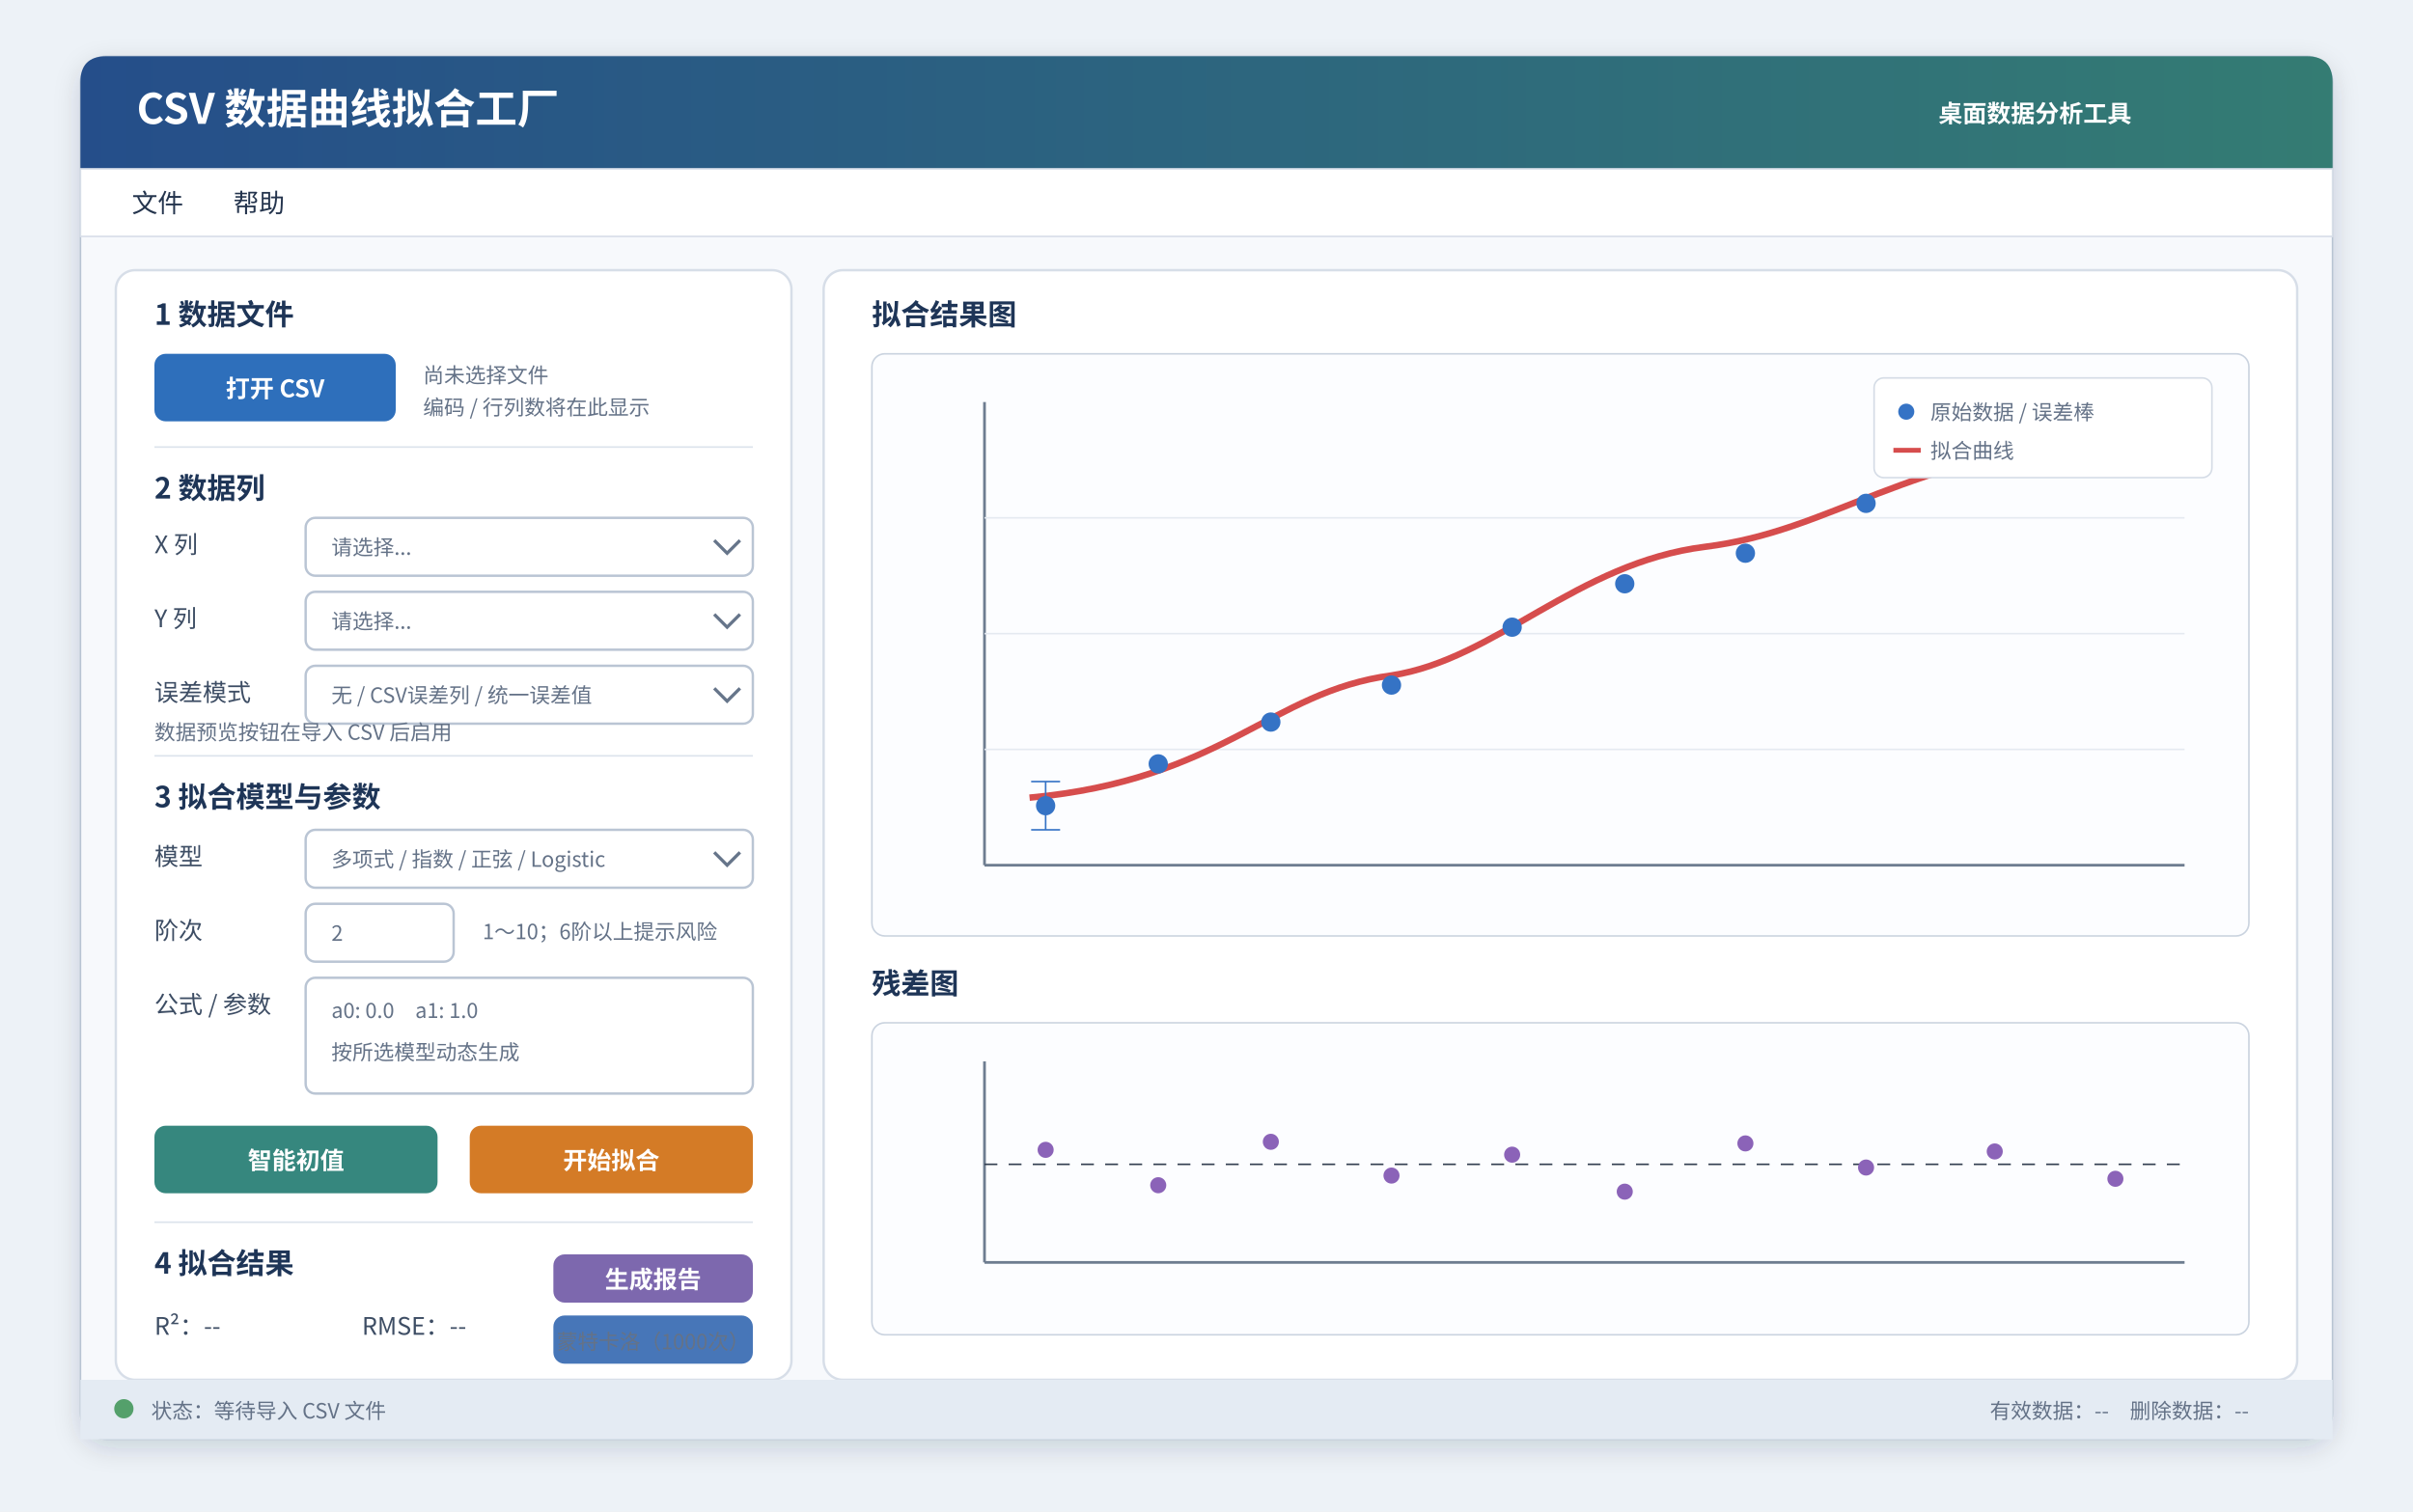
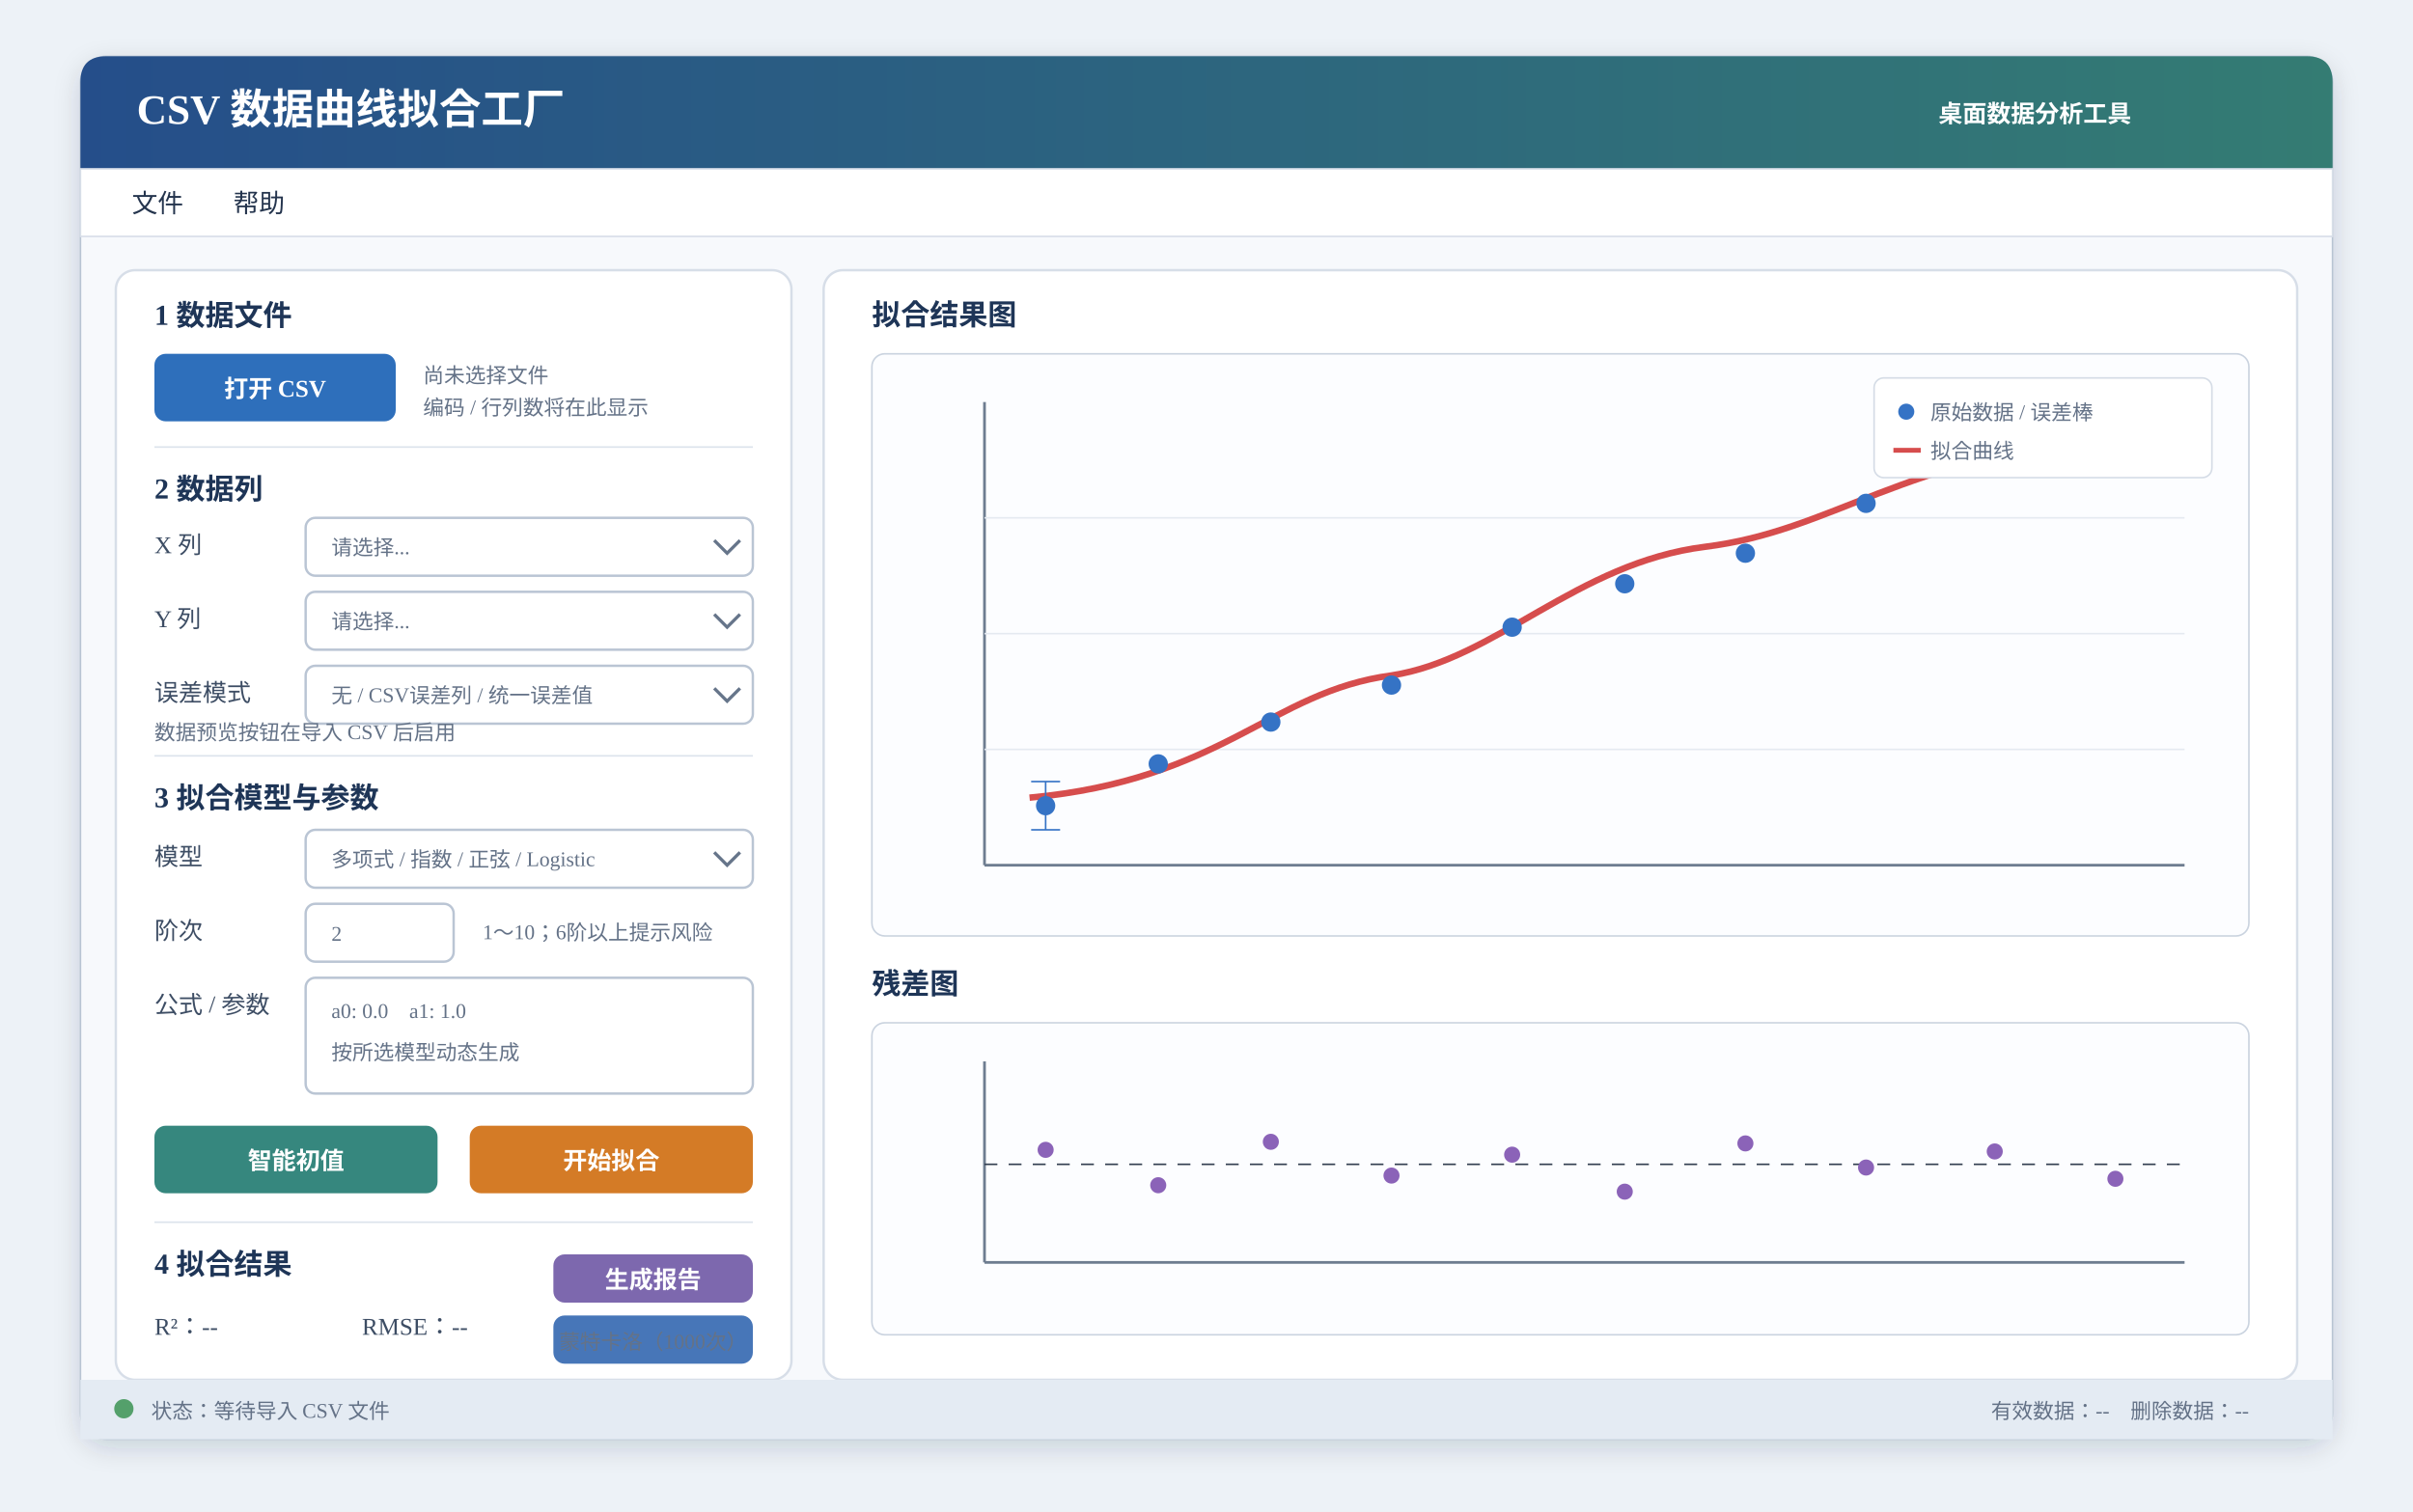
<svg xmlns="http://www.w3.org/2000/svg" width="1500" height="940" viewBox="0 0 1500 940">
  <defs>
    <linearGradient id="header" x1="0" y1="0" x2="1" y2="0">
      <stop offset="0" stop-color="#254e8a" />
      <stop offset="1" stop-color="#347c73" />
    </linearGradient>
    <filter id="shadow" x="-20%" y="-20%" width="140%" height="140%">
      <feDropShadow dx="0" dy="5" stdDeviation="8" flood-color="#1b2940" flood-opacity="0.16" />
    </filter>
    <style>
-       .title { font: 700 26px 'Microsoft YaHei', 'Noto Sans CJK SC', sans-serif; fill: white; }
-       .menu { font: 500 16px 'Microsoft YaHei', 'Noto Sans CJK SC', sans-serif; fill: #24344d; }
-       .section { font: 700 18px 'Microsoft YaHei', 'Noto Sans CJK SC', sans-serif; fill: #1e3557; }
-       .text { font: 400 15px 'Microsoft YaHei', 'Noto Sans CJK SC', sans-serif; fill: #3d4d64; }
-       .small { font: 400 13px 'Microsoft YaHei', 'Noto Sans CJK SC', sans-serif; fill: #647287; }
-       .button { font: 600 15px 'Microsoft YaHei', 'Noto Sans CJK SC', sans-serif; fill: white; }
+       .title { font: 700 26px 'SimSun', '宋体', 'Times New Roman', serif; fill: white; }
+       .menu { font: 500 16px 'SimSun', '宋体', 'Times New Roman', serif; fill: #24344d; }
+       .section { font: 700 18px 'SimSun', '宋体', 'Times New Roman', serif; fill: #1e3557; }
+       .text { font: 400 15px 'SimSun', '宋体', 'Times New Roman', serif; fill: #3d4d64; }
+       .small { font: 400 13px 'SimSun', '宋体', 'Times New Roman', serif; fill: #647287; }
+       .button { font: 600 15px 'SimSun', '宋体', 'Times New Roman', serif; fill: white; }
      .input { fill: white; stroke: #bac5d4; stroke-width: 1.5; }
      .panel { fill: white; stroke: #d7dee8; stroke-width: 1.5; }
      .grid { stroke: #e5eaf1; stroke-width: 1; }
    </style>
  </defs>
  <rect width="1500" height="940" fill="#edf2f7" />
  <g filter="url(#shadow)">
    <rect x="50" y="35" width="1400" height="860" rx="16" fill="#f7f9fc" stroke="#b8c4d3" />
  </g>
  <path d="M66 35 H1434 Q1450 35 1450 51 V105 H50 V51 Q50 35 66 35" fill="url(#header)" />
  <text x="85" y="77" class="title">CSV 数据曲线拟合工厂</text>
  <text x="1325" y="76" text-anchor="end" class="button">桌面数据分析工具</text>
  <rect x="50" y="105" width="1400" height="42" fill="#ffffff" stroke="#d7dee8" />
  <text x="82" y="132" class="menu">文件</text>
  <text x="145" y="132" class="menu">帮助</text>
  <rect x="72" y="168" width="420" height="690" rx="12" class="panel" />
  <rect x="512" y="168" width="916" height="690" rx="12" class="panel" />
  <text x="96" y="202" class="section">1  数据文件</text>
  <rect x="96" y="220" width="150" height="42" rx="7" fill="#2e6fbb" />
  <text x="171" y="247" text-anchor="middle" class="button">打开 CSV</text>
  <text x="263" y="238" class="small">尚未选择文件</text>
  <text x="263" y="258" class="small">编码 / 行列数将在此显示</text>
  <line x1="96" y1="278" x2="468" y2="278" stroke="#dce3ec" />
  <text x="96" y="310" class="section">2  数据列</text>
  <text x="96" y="344" class="text">X 列</text>
  <rect x="190" y="322" width="278" height="36" rx="6" class="input" />
  <text x="206" y="345" class="small">请选择...</text>
  <path d="M444 336 l8 8 8-8" fill="none" stroke="#66758a" stroke-width="2" />
  <text x="96" y="390" class="text">Y 列</text>
  <rect x="190" y="368" width="278" height="36" rx="6" class="input" />
  <text x="206" y="391" class="small">请选择...</text>
  <path d="M444 382 l8 8 8-8" fill="none" stroke="#66758a" stroke-width="2" />
  <text x="96" y="436" class="text">误差模式</text>
  <rect x="190" y="414" width="278" height="36" rx="6" class="input" />
  <text x="206" y="437" class="small">无 / CSV误差列 / 统一误差值</text>
  <path d="M444 428 l8 8 8-8" fill="none" stroke="#66758a" stroke-width="2" />
  <text x="96" y="460" class="small">数据预览按钮在导入 CSV 后启用</text>
  <line x1="96" y1="470" x2="468" y2="470" stroke="#dce3ec" />
  <text x="96" y="502" class="section">3  拟合模型与参数</text>
  <text x="96" y="538" class="text">模型</text>
  <rect x="190" y="516" width="278" height="36" rx="6" class="input" />
  <text x="206" y="539" class="small">多项式 / 指数 / 正弦 / Logistic</text>
  <path d="M444 530 l8 8 8-8" fill="none" stroke="#66758a" stroke-width="2" />
  <text x="96" y="584" class="text">阶次</text>
  <rect x="190" y="562" width="92" height="36" rx="6" class="input" />
  <text x="206" y="585" class="small">2</text>
  <text x="300" y="584" class="small">1～10；6阶以上提示风险</text>
  <text x="96" y="630" class="text">公式 / 参数</text>
  <rect x="190" y="608" width="278" height="72" rx="6" class="input" />
  <text x="206" y="633" class="small">a0: 0.0　a1: 1.0</text>
  <text x="206" y="659" class="small">按所选模型动态生成</text>
  <rect x="96" y="700" width="176" height="42" rx="7" fill="#36877e" />
  <text x="184" y="727" text-anchor="middle" class="button">智能初值</text>
  <rect x="292" y="700" width="176" height="42" rx="7" fill="#d47b26" />
  <text x="380" y="727" text-anchor="middle" class="button">开始拟合</text>
  <line x1="96" y1="760" x2="468" y2="760" stroke="#dce3ec" />
  <text x="96" y="792" class="section">4  拟合结果</text>
  <text x="96" y="830" class="text">R²：--</text>
  <text x="225" y="830" class="text">RMSE：--</text>
  <rect x="344" y="780" width="124" height="30" rx="7" fill="#7d68ae" />
  <text x="406" y="801" text-anchor="middle" class="button">生成报告</text>
  <rect x="344" y="818" width="124" height="30" rx="7" fill="#4776b8" />
  <text x="406" y="839" text-anchor="middle" class="small">蒙特卡洛（1000次）</text>
  <text x="542" y="202" class="section">拟合结果图</text>
  <rect x="542" y="220" width="856" height="362" rx="8" fill="#fcfdff" stroke="#cad3df" />
  <line x1="612" y1="538" x2="1358" y2="538" stroke="#6e7d90" stroke-width="1.7" />
  <line x1="612" y1="250" x2="612" y2="538" stroke="#6e7d90" stroke-width="1.7" />
  <line x1="612" y1="466" x2="1358" y2="466" class="grid" />
  <line x1="612" y1="394" x2="1358" y2="394" class="grid" />
  <line x1="612" y1="322" x2="1358" y2="322" class="grid" />
  <path d="M640 496 C760 485 790 430 865 420 C930 410 980 350 1060 340 C1140 330 1180 285 1320 270" fill="none" stroke="#d64d4d" stroke-width="4" />
  <g fill="#3573c5">
    <circle cx="650" cy="501" r="6" />
    <circle cx="720" cy="475" r="6" />
    <circle cx="790" cy="449" r="6" />
    <circle cx="865" cy="426" r="6" />
    <circle cx="940" cy="390" r="6" />
    <circle cx="1010" cy="363" r="6" />
    <circle cx="1085" cy="344" r="6" />
    <circle cx="1160" cy="313" r="6" />
    <circle cx="1240" cy="291" r="6" />
    <circle cx="1315" cy="275" r="6" />
  </g>
  <line x1="650" y1="486" x2="650" y2="516" stroke="#3573c5" />
  <line x1="641" y1="486" x2="659" y2="486" stroke="#3573c5" />
  <line x1="641" y1="516" x2="659" y2="516" stroke="#3573c5" />
  <rect x="1165" y="235" width="210" height="62" rx="6" fill="white" stroke="#d5dce6" />
  <circle cx="1185" cy="256" r="5" fill="#3573c5" />
  <text x="1200" y="261" class="small">原始数据 / 误差棒</text>
  <line x1="1177" y1="280" x2="1194" y2="280" stroke="#d64d4d" stroke-width="3" />
  <text x="1200" y="285" class="small">拟合曲线</text>
  <text x="542" y="618" class="section">残差图</text>
  <rect x="542" y="636" width="856" height="194" rx="8" fill="#fcfdff" stroke="#cad3df" />
  <line x1="612" y1="785" x2="1358" y2="785" stroke="#6e7d90" stroke-width="1.7" />
  <line x1="612" y1="660" x2="612" y2="785" stroke="#6e7d90" stroke-width="1.7" />
  <line x1="612" y1="724" x2="1358" y2="724" stroke="#333f50" stroke-dasharray="8 7" />
  <g fill="#8b63b8">
    <circle cx="650" cy="715" r="5" />
    <circle cx="720" cy="737" r="5" />
    <circle cx="790" cy="710" r="5" />
    <circle cx="865" cy="731" r="5" />
    <circle cx="940" cy="718" r="5" />
    <circle cx="1010" cy="741" r="5" />
    <circle cx="1085" cy="711" r="5" />
    <circle cx="1160" cy="726" r="5" />
    <circle cx="1240" cy="716" r="5" />
    <circle cx="1315" cy="733" r="5" />
  </g>
  <rect x="50" y="858" width="1400" height="37" rx="0" fill="#e4ebf3" />
  <circle cx="77" cy="876" r="6" fill="#54a06b" />
  <text x="94" y="882" class="small">状态：等待导入 CSV 文件</text>
  <text x="1398" y="882" text-anchor="end" class="small">有效数据：--　删除数据：--</text>
</svg>
